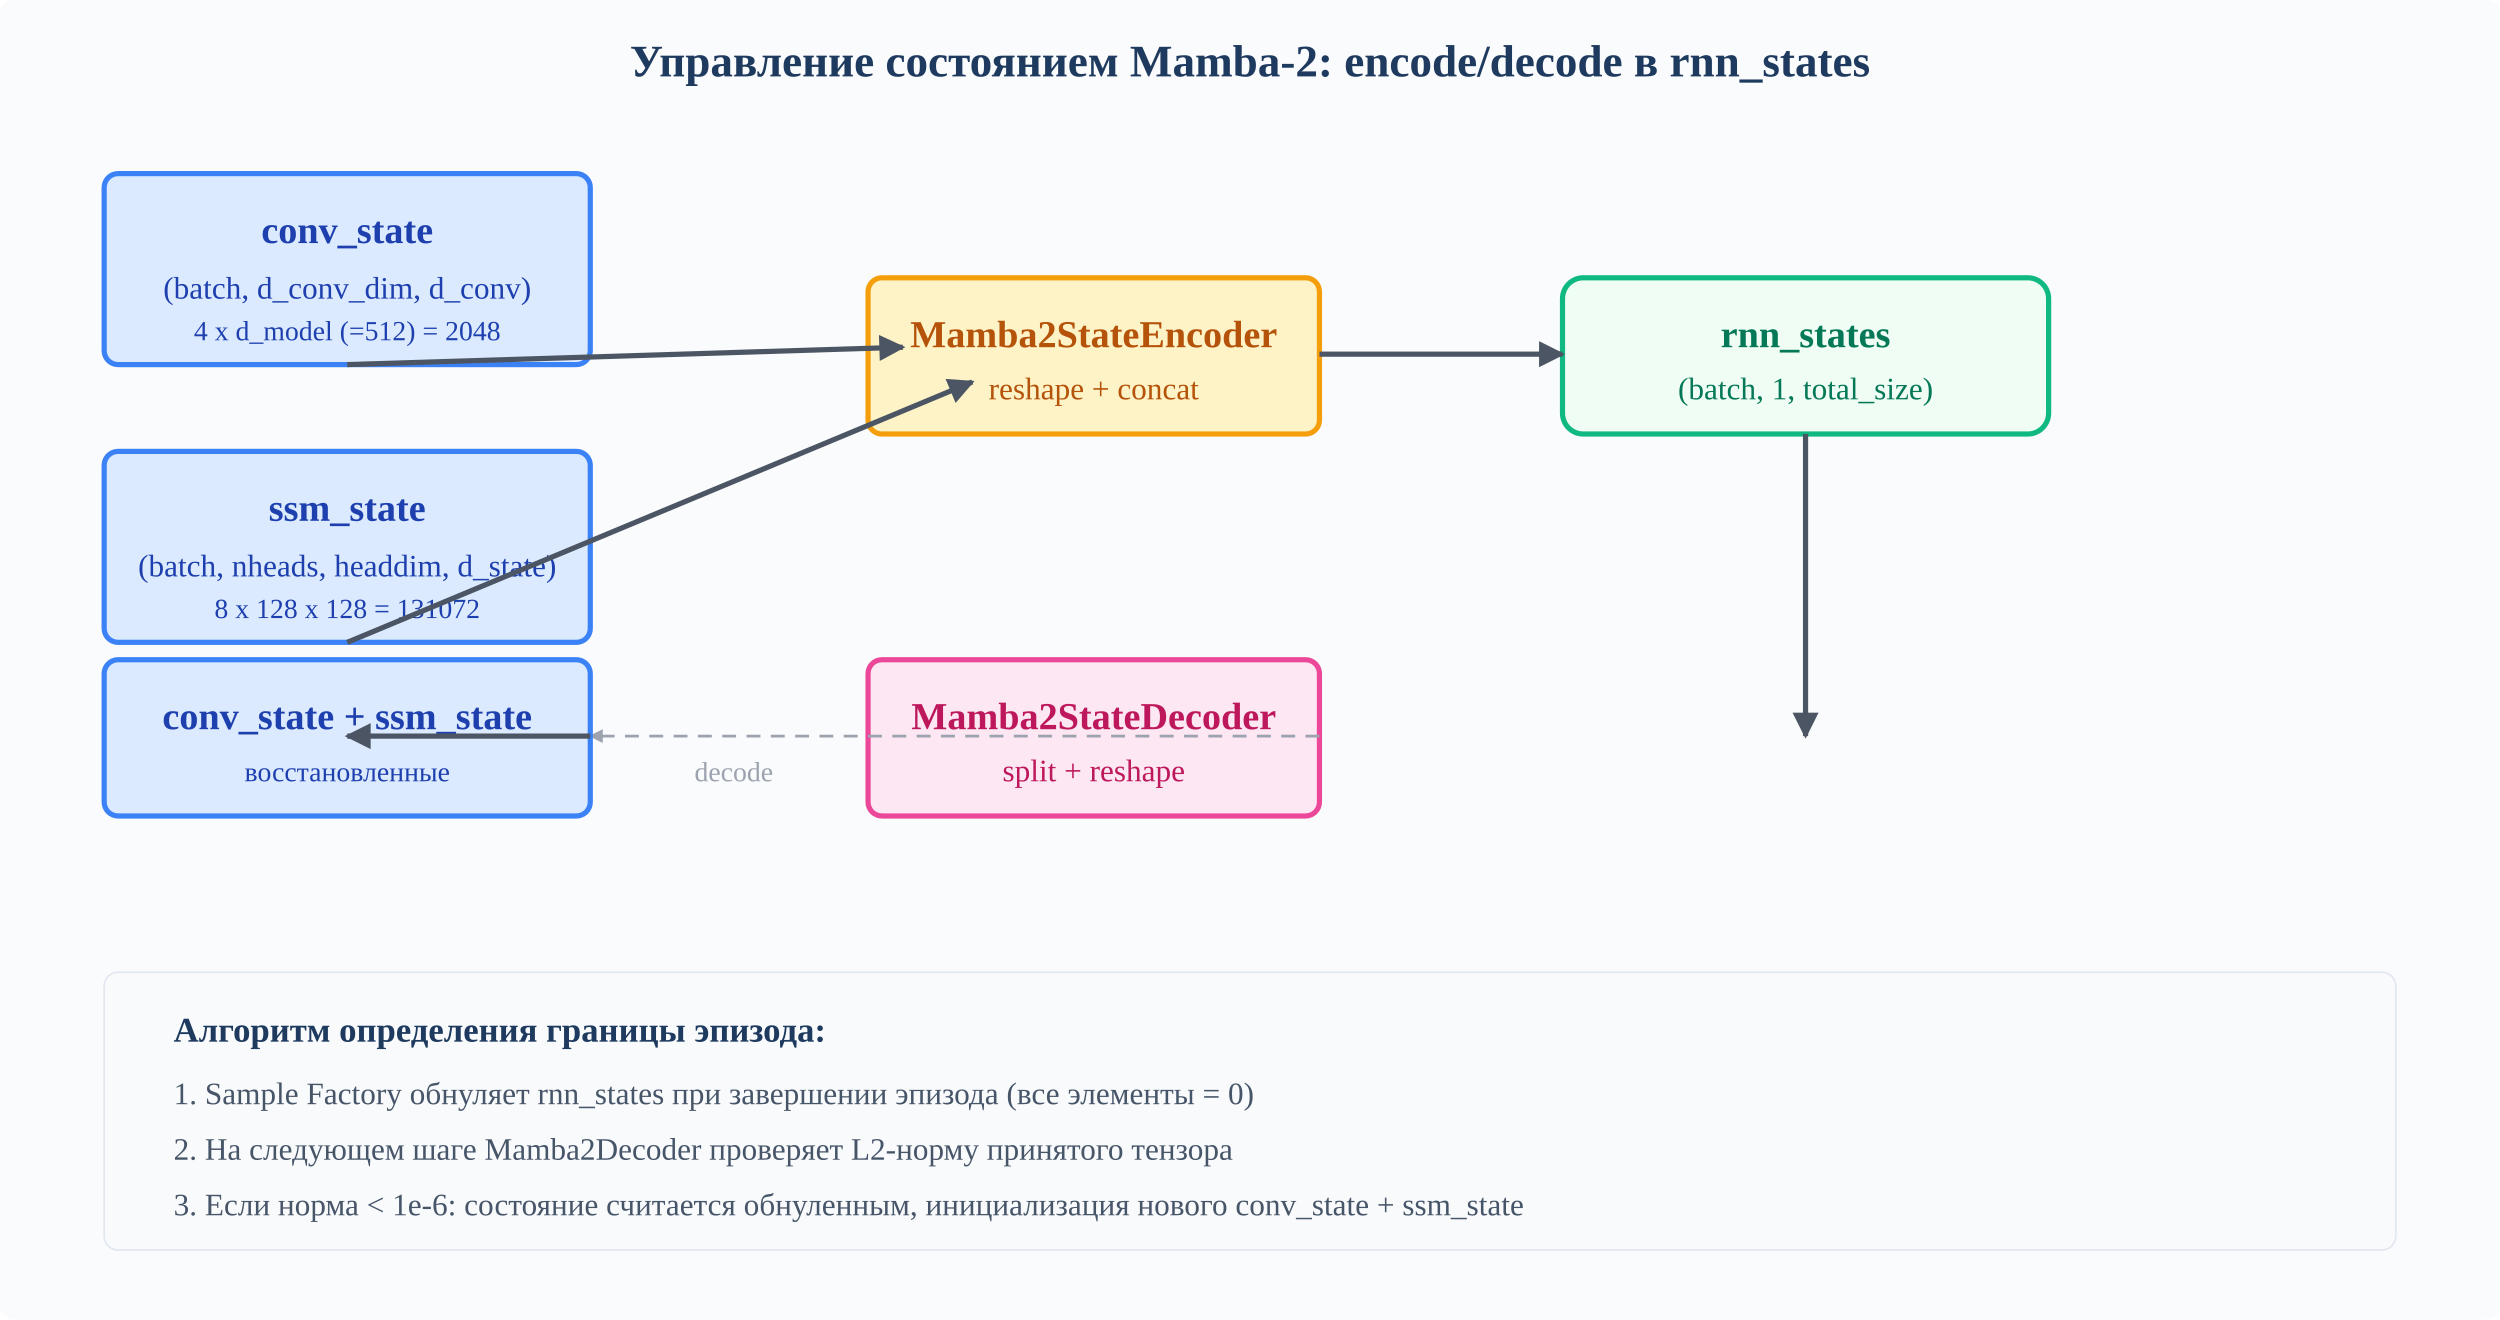
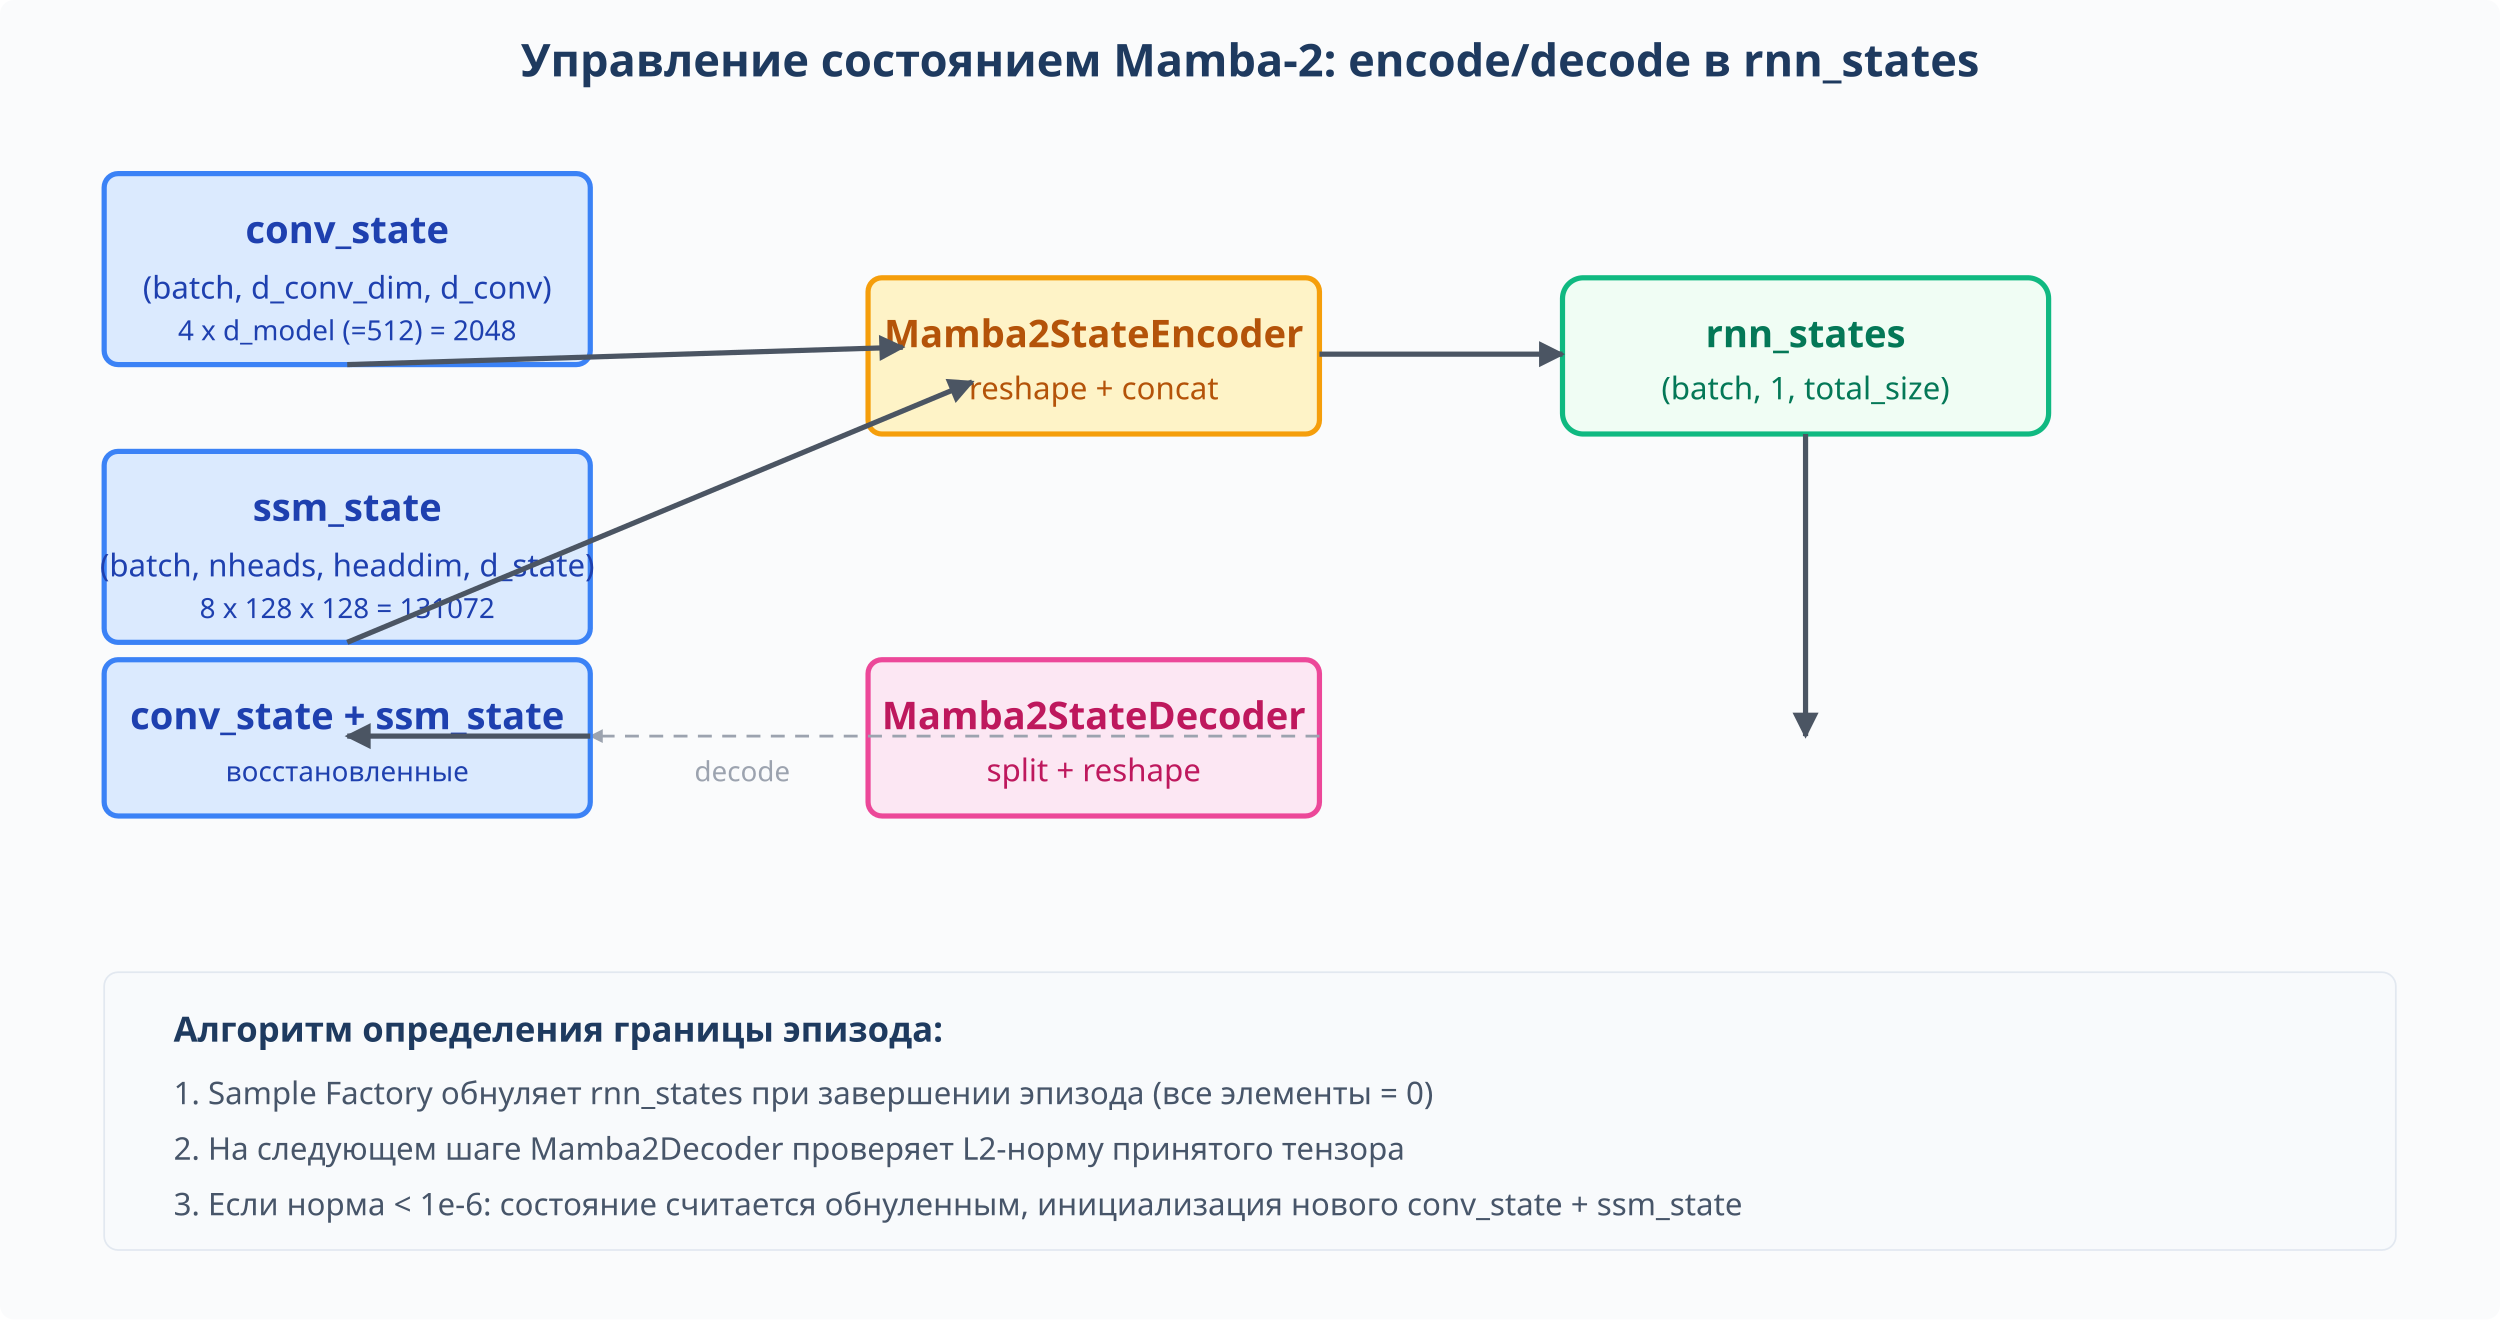
- <svg xmlns="http://www.w3.org/2000/svg" viewBox="0 0 720 380" font-family="'Times New Roman',Times,serif" font-size="11">
+ <svg xmlns="http://www.w3.org/2000/svg" viewBox="0 0 720 380" font-family="sans-serif" font-size="11">
  <defs>
    <marker id="a" viewBox="0 0 10 10" refX="9" refY="5" markerWidth="5" markerHeight="5" orient="auto">
      <path d="M 0 0 L 10 5 L 0 10 z" fill="#4B5563" />
    </marker>
    <marker id="b" viewBox="0 0 10 10" refX="9" refY="5" markerWidth="5" markerHeight="5" orient="auto">
      <path d="M 0 0 L 10 5 L 0 10 z" fill="#9CA3AF" />
    </marker>
  </defs>
  <rect x="0" y="0" width="720" height="380" fill="#fafbfc" rx="4" />
  <text x="360" y="22" text-anchor="middle" font-weight="bold" font-size="13" fill="#1e3a5f">Управление состоянием Mamba-2: encode/decode в rnn_states</text>
  <rect x="30" y="50" width="140" height="55" rx="4" fill="#dbeafe" stroke="#3b82f6" stroke-width="1.5" />
  <text x="100" y="70" text-anchor="middle" font-weight="bold" fill="#1e40af">conv_state</text>
  <text x="100" y="86" text-anchor="middle" font-size="9" fill="#1e40af">(batch, d_conv_dim, d_conv)</text>
  <text x="100" y="98" text-anchor="middle" font-size="8" fill="#1e40af">4 x d_model (=512) = 2048</text>
  <rect x="30" y="130" width="140" height="55" rx="4" fill="#dbeafe" stroke="#3b82f6" stroke-width="1.5" />
  <text x="100" y="150" text-anchor="middle" font-weight="bold" fill="#1e40af">ssm_state</text>
  <text x="100" y="166" text-anchor="middle" font-size="9" fill="#1e40af">(batch, nheads, headdim, d_state)</text>
  <text x="100" y="178" text-anchor="middle" font-size="8" fill="#1e40af">8 x 128 x 128 = 131072</text>
  <rect x="250" y="80" width="130" height="45" rx="4" fill="#fef3c7" stroke="#f59e0b" stroke-width="1.5" />
  <text x="315" y="100" text-anchor="middle" font-weight="bold" fill="#b45309">Mamba2StateEncoder</text>
  <text x="315" y="115" text-anchor="middle" font-size="9" fill="#b45309">reshape + concat</text>
  <line x1="100" y1="105" x2="260" y2="100" stroke="#4B5563" stroke-width="1.5" marker-end="url(#a)" />
  <line x1="100" y1="185" x2="280" y2="110" stroke="#4B5563" stroke-width="1.5" marker-end="url(#a)" />
  <rect x="450" y="80" width="140" height="45" rx="6" fill="#f0fdf4" stroke="#10b981" stroke-width="1.5" />
  <text x="520" y="100" text-anchor="middle" font-weight="bold" fill="#047857">rnn_states</text>
  <text x="520" y="115" text-anchor="middle" font-size="9" fill="#047857">(batch, 1, total_size)</text>
  <line x1="380" y1="102" x2="450" y2="102" stroke="#4B5563" stroke-width="1.5" marker-end="url(#a)" />
  <rect x="250" y="190" width="130" height="45" rx="4" fill="#fce7f3" stroke="#ec4899" stroke-width="1.5" />
  <text x="315" y="210" text-anchor="middle" font-weight="bold" fill="#be185d">Mamba2StateDecoder</text>
  <text x="315" y="225" text-anchor="middle" font-size="9" fill="#be185d">split + reshape</text>
  <line x1="520" y1="125" x2="520" y2="212" stroke="#4B5563" stroke-width="1.5" marker-end="url(#a)" />
  <line x1="380" y1="212" x2="170" y2="212" stroke="#9CA3AF" stroke-width="0.8" stroke-dasharray="4,3" marker-end="url(#b)" />
  <text x="200" y="225" font-size="8" fill="#9CA3AF">decode</text>
  <rect x="30" y="190" width="140" height="45" rx="4" fill="#dbeafe" stroke="#3b82f6" stroke-width="1.5" />
  <text x="100" y="210" text-anchor="middle" font-weight="bold" fill="#1e40af">conv_state + ssm_state</text>
  <text x="100" y="225" text-anchor="middle" font-size="8" fill="#1e40af">восстановленные</text>
  <line x1="170" y1="212" x2="100" y2="212" stroke="#4B5563" stroke-width="1.5" marker-end="url(#a)" />
  <rect x="30" y="280" width="660" height="80" rx="4" fill="#f8fafc" stroke="#e2e8f0" stroke-width="0.5" />
  <text x="50" y="300" font-weight="bold" font-size="10" fill="#1e3a5f">Алгоритм определения границы эпизода:</text>
  <text x="50" y="318" font-size="9" fill="#475569">1. Sample Factory обнуляет rnn_states при завершении эпизода (все элементы = 0)</text>
  <text x="50" y="334" font-size="9" fill="#475569">2. На следующем шаге Mamba2Decoder проверяет L2-норму принятого тензора</text>
  <text x="50" y="350" font-size="9" fill="#475569">3. Если норма &lt; 1e-6: состояние считается обнуленным, инициализация нового conv_state + ssm_state</text>
</svg>
